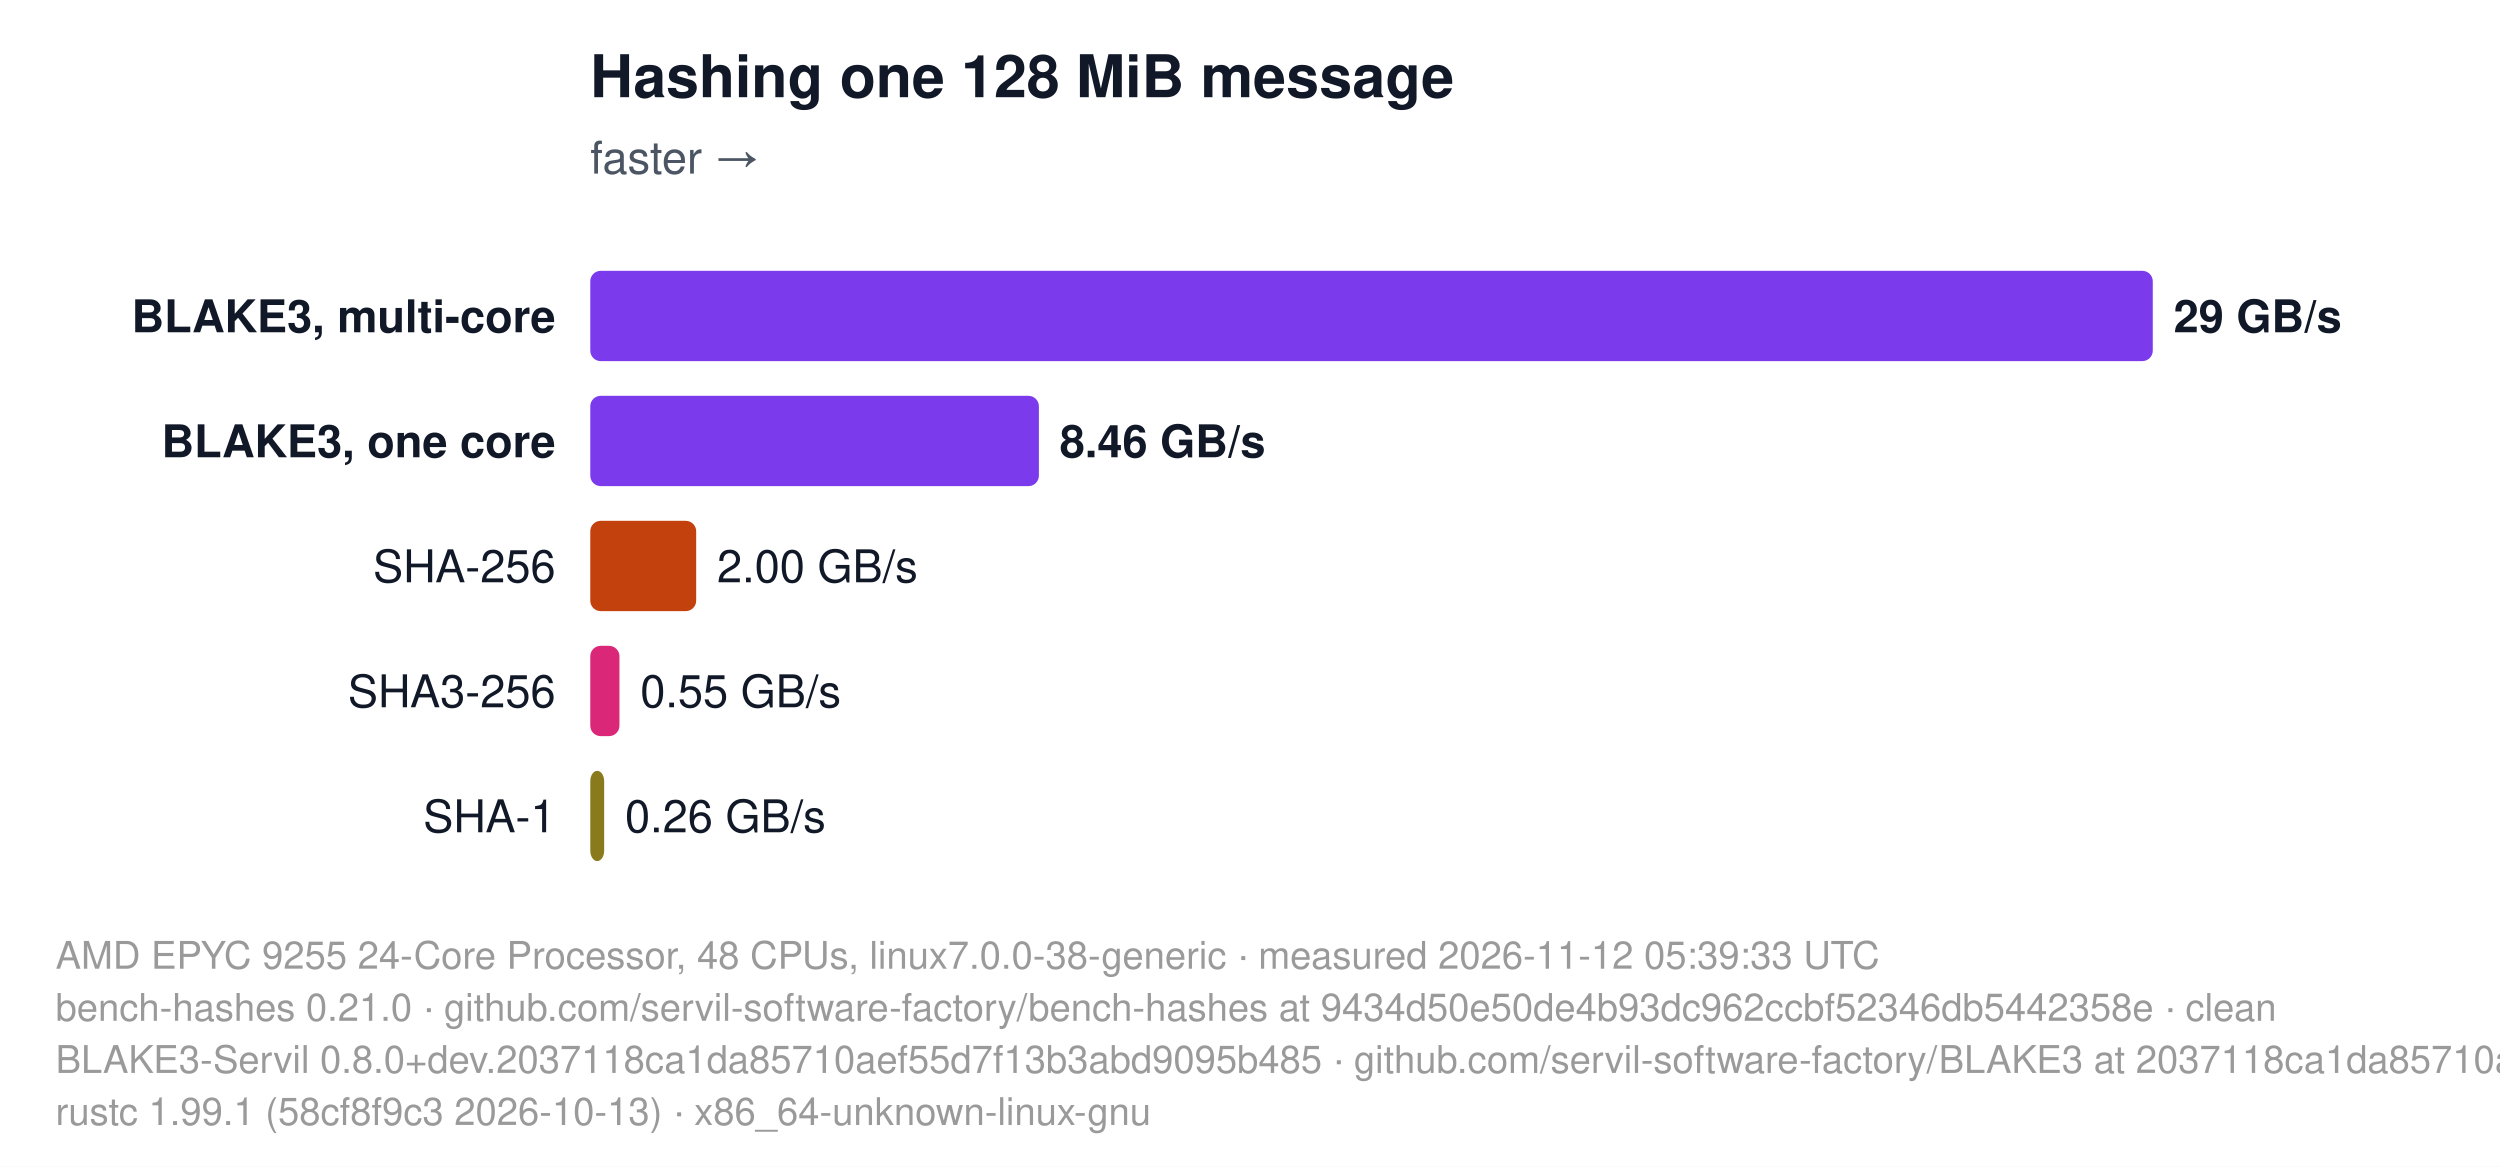
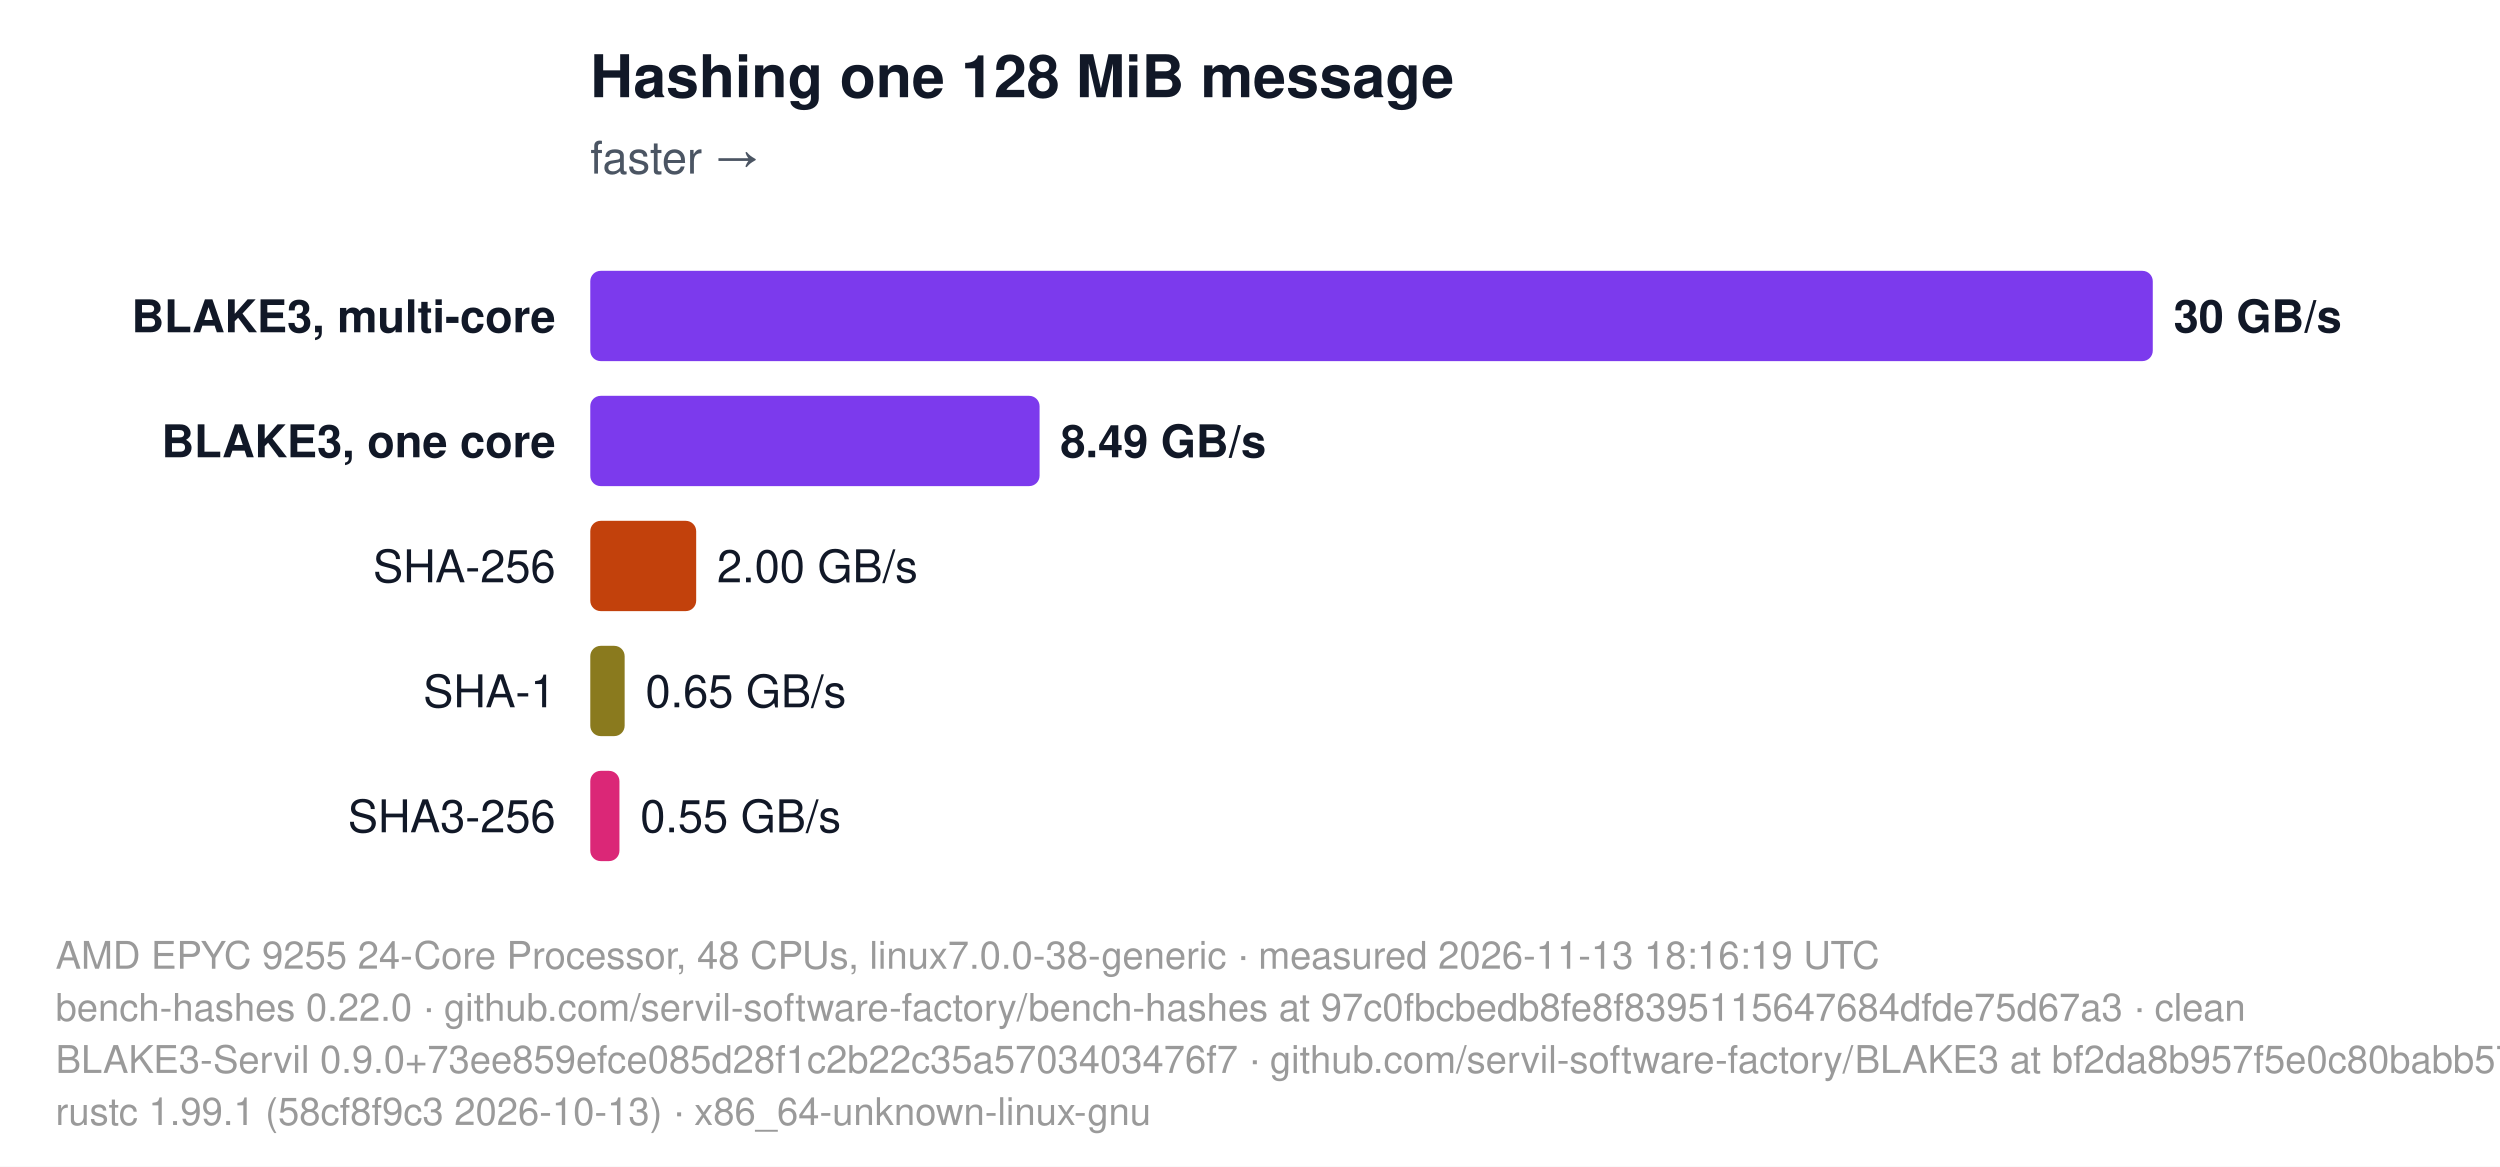
<svg xmlns="http://www.w3.org/2000/svg" width="720" height="336" viewBox="0 0 720 336" font-family="-apple-system, BlinkMacSystemFont, 'Segoe UI', Helvetica, Arial, sans-serif">
  <rect width="720" height="336" fill="#ffffff" />
  <text x="170" y="28" font-size="17" font-weight="600" fill="#111827">Hashing one 128 MiB message</text>
  <text x="170" y="50" font-size="13" fill="#4b5563">faster →</text>
  <text x="160" y="95.7" font-size="13" fill="#111827" text-anchor="end" font-weight="600">BLAKE3, multi-core</text>
  <rect x="170" y="78" width="450.0" height="26" rx="3" fill="#7c3aed" />
-   <text x="626.0" y="95.7" font-size="13" fill="#111827" font-weight="600">29 GB/s</text>
+   <text x="626.0" y="95.7" font-size="13" fill="#111827" font-weight="600">30 GB/s</text>
  <text x="160" y="131.7" font-size="13" fill="#111827" text-anchor="end" font-weight="600">BLAKE3, one core</text>
-   <rect x="170" y="114" width="129.2" height="26" rx="3" fill="#7c3aed" />
-   <text x="305.2" y="131.7" font-size="13" fill="#111827" font-weight="600">8.46 GB/s</text>
+   <rect x="170" y="114" width="129.4" height="26" rx="3" fill="#7c3aed" />
+   <text x="305.4" y="131.7" font-size="13" fill="#111827" font-weight="600">8.49 GB/s</text>
  <text x="160" y="167.7" font-size="13" fill="#111827" text-anchor="end">SHA-256</text>
  <rect x="170" y="150" width="30.5" height="26" rx="3" fill="#c2410c" />
  <text x="206.5" y="167.7" font-size="13" fill="#111827">2.00 GB/s</text>
-   <text x="160" y="203.7" font-size="13" fill="#111827" text-anchor="end">SHA3-256</text>
-   <rect x="170" y="186" width="8.4" height="26" rx="3" fill="#db2777" />
-   <text x="184.4" y="203.7" font-size="13" fill="#111827">0.55 GB/s</text>
-   <text x="160" y="239.7" font-size="13" fill="#111827" text-anchor="end">SHA-1</text>
-   <rect x="170" y="222" width="4.0" height="26" rx="3" fill="#8a7a1e" />
-   <text x="180.0" y="239.7" font-size="13" fill="#111827">0.26 GB/s</text>
-   <text x="16" y="279.0" font-size="11" fill="#9a9a9a">AMD EPYC 9255 24-Core Processor, 48 CPUs, linux7.0.0-38-generic · measured 2026-11-12 05:39:33 UTC</text>
-   <text x="16" y="294.0" font-size="11" fill="#9a9a9a">bench-hashes 0.21.0 · github.com/servil-software-factory/bench-hashes at 9434d50e50de4b93dc962ccbf52346db5442358e · clean</text>
-   <text x="16" y="309.0" font-size="11" fill="#9a9a9a">BLAKE3-Servil 0.8.0+dev.2037118ca1da85710aef55d7f13b3abd9095b485 · github.com/servil-software-factory/BLAKE3 at 2037118ca1da85710aef55d7f13b3abd9095b485 · clean</text>
+   <text x="160" y="203.7" font-size="13" fill="#111827" text-anchor="end">SHA-1</text>
+   <rect x="170" y="186" width="9.9" height="26" rx="3" fill="#8a7a1e" />
+   <text x="185.9" y="203.7" font-size="13" fill="#111827">0.65 GB/s</text>
+   <text x="160" y="239.7" font-size="13" fill="#111827" text-anchor="end">SHA3-256</text>
+   <rect x="170" y="222" width="8.4" height="26" rx="3" fill="#db2777" />
+   <text x="184.4" y="239.7" font-size="13" fill="#111827">0.55 GB/s</text>
+   <text x="16" y="279.0" font-size="11" fill="#9a9a9a">AMD EPYC 9255 24-Core Processor, 48 CPUs, linux7.0.0-38-generic · measured 2026-11-13 18:16:19 UTC</text>
+   <text x="16" y="294.0" font-size="11" fill="#9a9a9a">bench-hashes 0.22.0 · github.com/servil-software-factory/bench-hashes at 97c0fbcbedb8fe8f8395115647684dfde75d67a3 · clean</text>
+   <text x="16" y="309.0" font-size="11" fill="#9a9a9a">BLAKE3-Servil 0.9.0+73ee859efce085d28f1c2b22c35a5703403476f7 · github.com/servil-software-factory/BLAKE3 at bf2da8b957f5e0c80babb57952de3e53f95c921a · clean</text>
  <text x="16" y="324.0" font-size="11" fill="#9a9a9a">rustc 1.99.1 (58cf8f9c3 2026-10-13) · x86_64-unknown-linux-gnu</text>
</svg>
